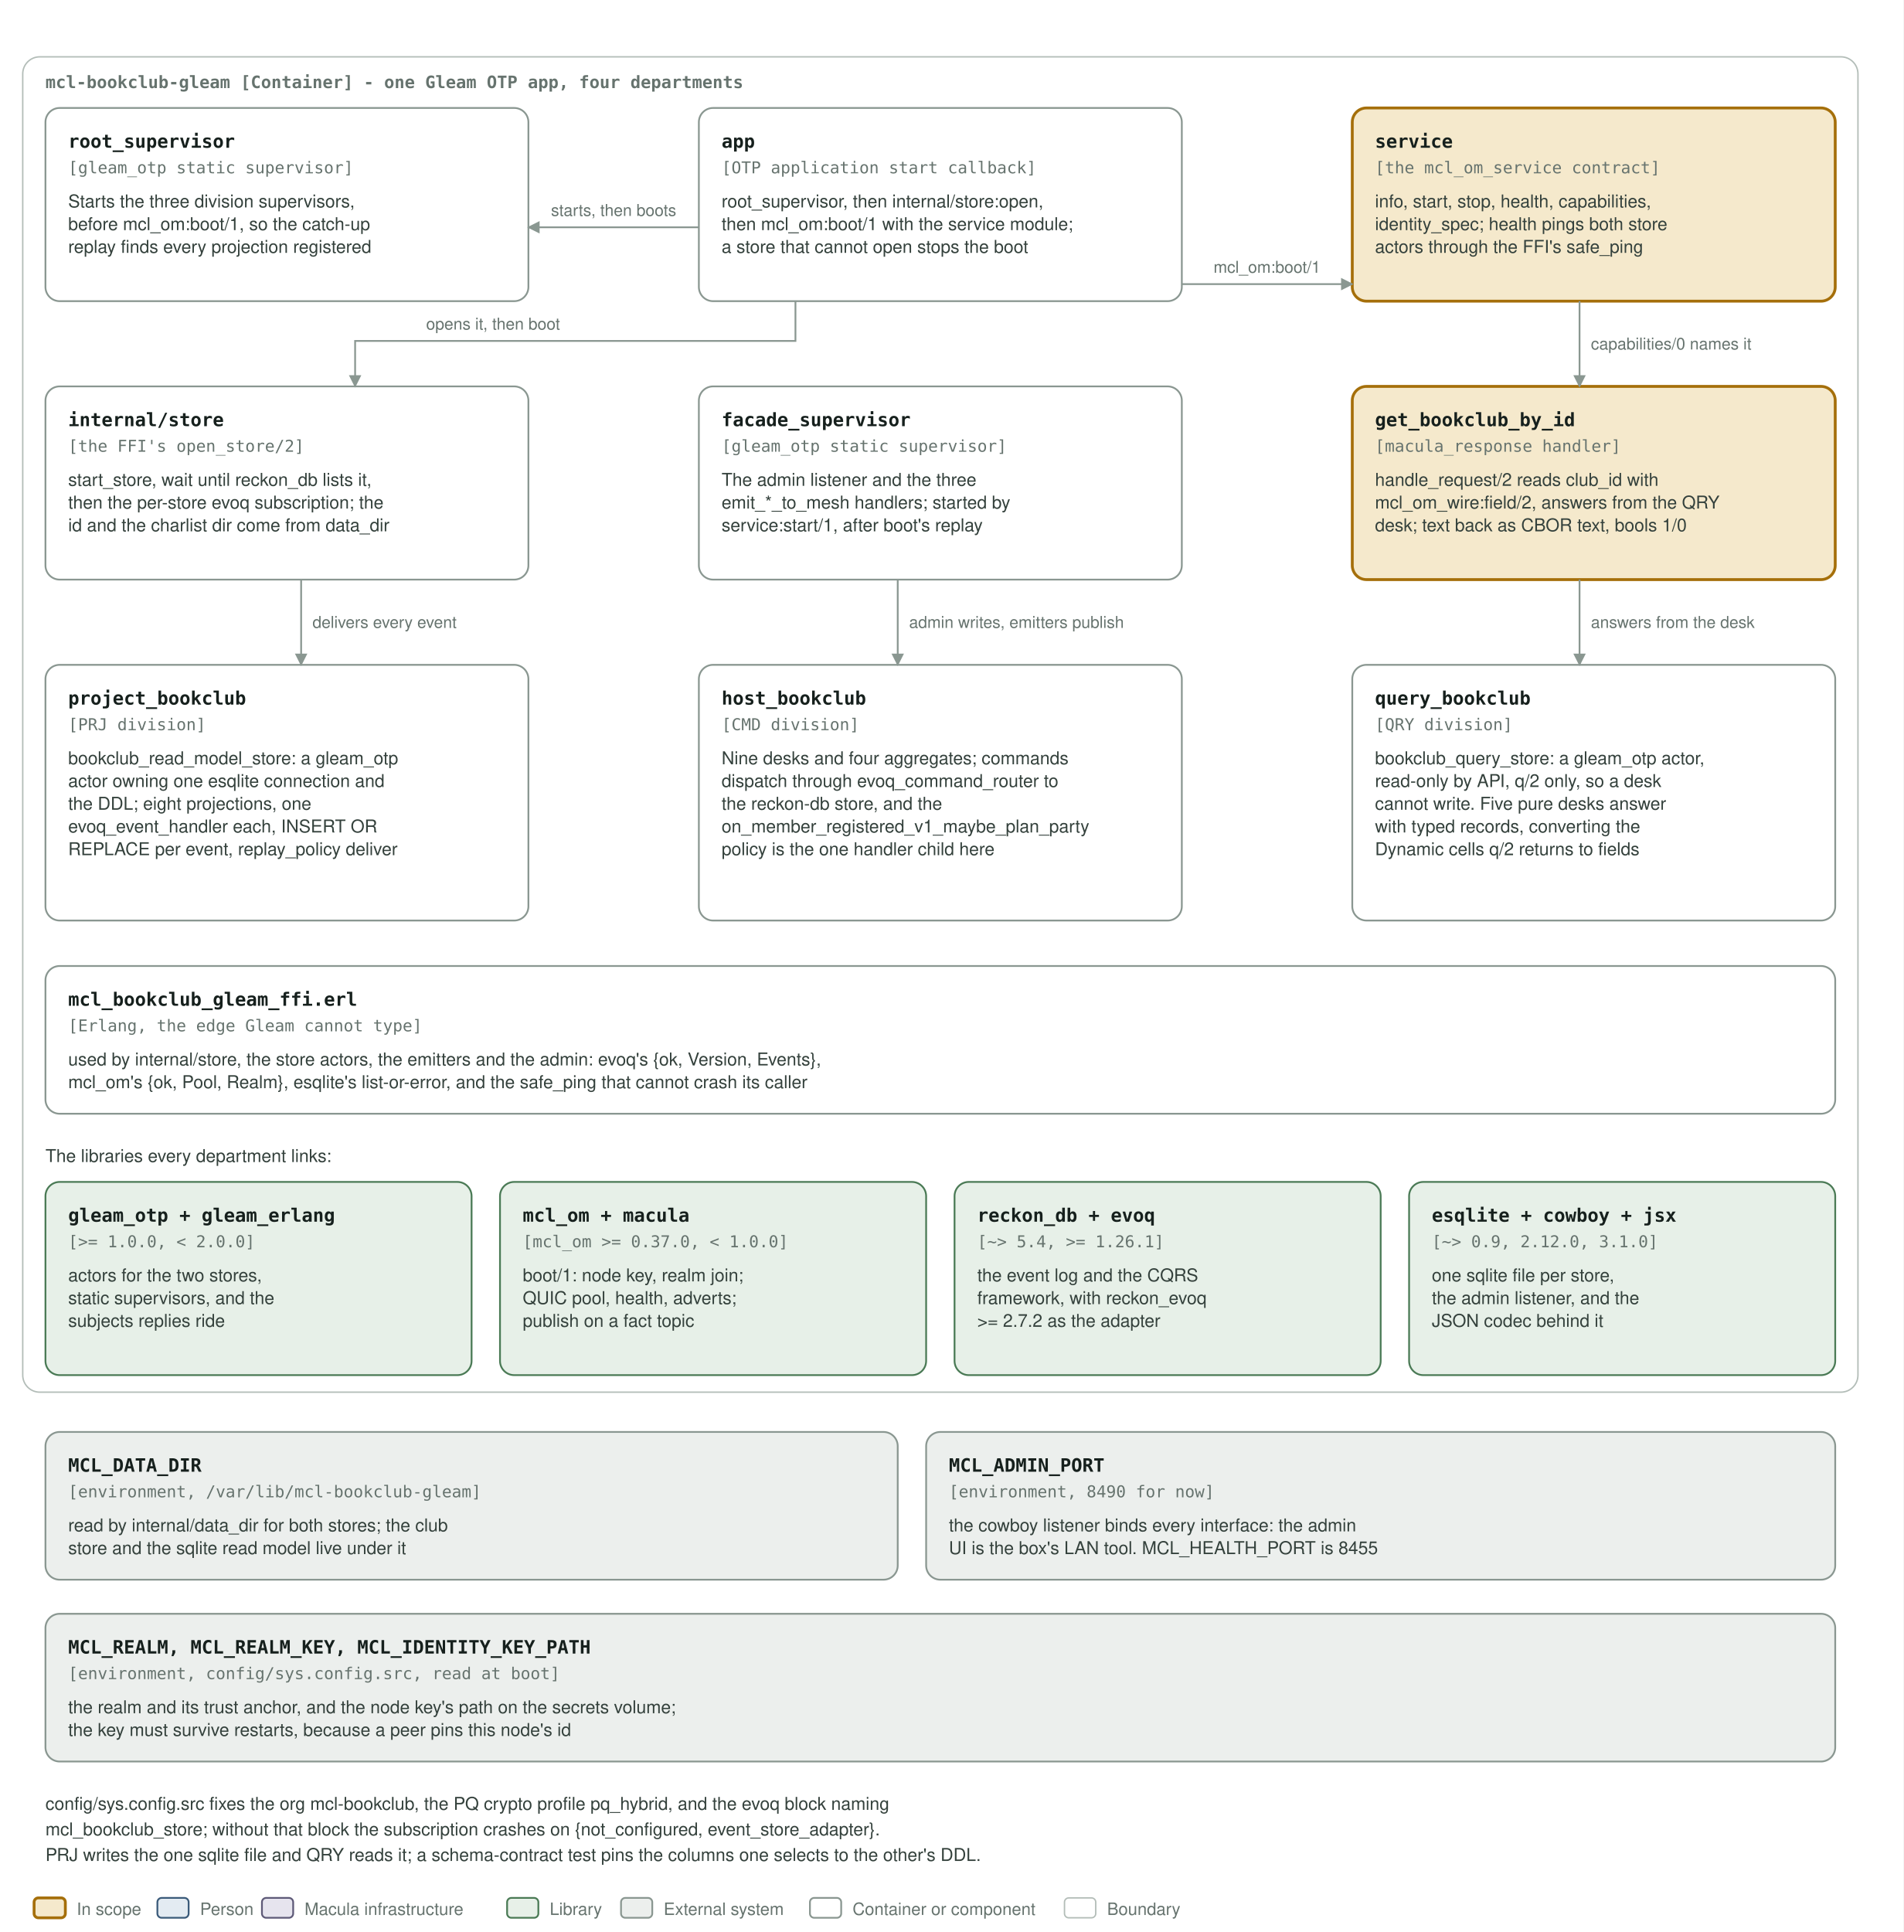
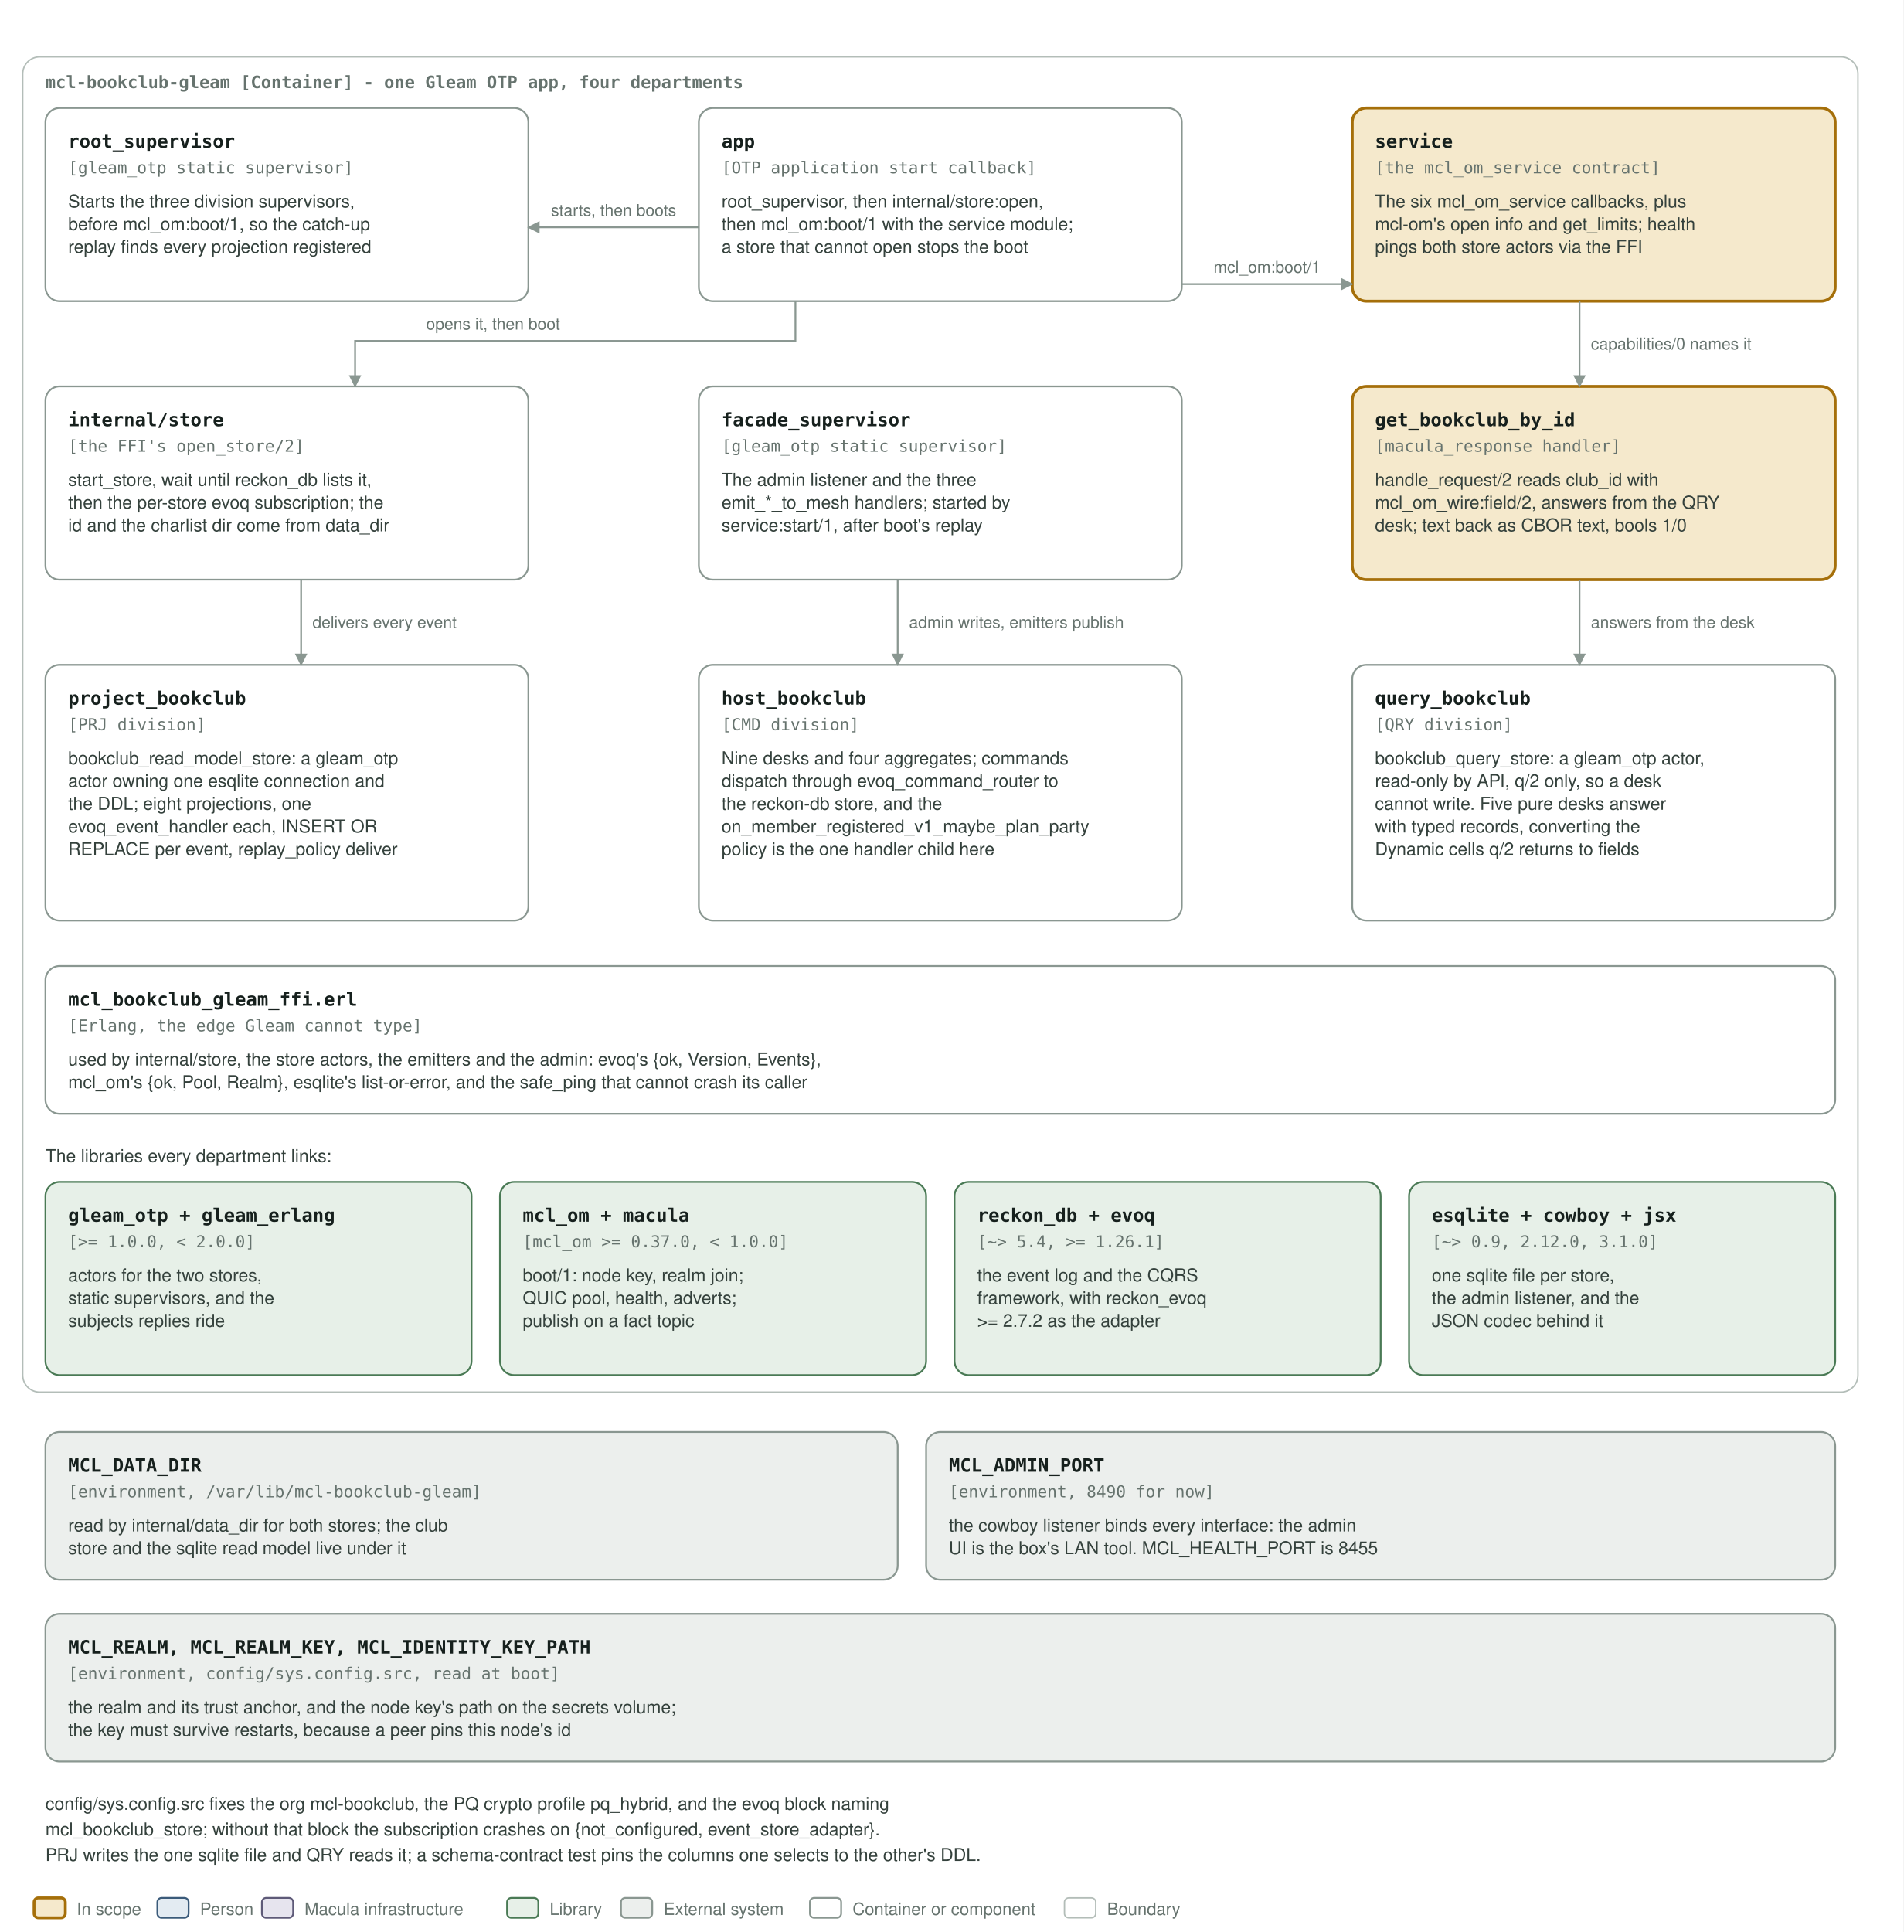
<svg xmlns="http://www.w3.org/2000/svg" viewBox="0 0 1340 1360" role="img" aria-label="mcl-bookclub-gleam components">
  <style>
.t-name { font-family: "Atkinson Hyperlegible", "Segoe UI", system-ui, -apple-system, Helvetica, Arial, sans-serif; font-size: 15px; font-weight: 700; }
.t-desc { font-family: "Atkinson Hyperlegible", "Segoe UI", system-ui, -apple-system, Helvetica, Arial, sans-serif; font-size: 12.5px; }
.t-rel { font-family: "Atkinson Hyperlegible", "Segoe UI", system-ui, -apple-system, Helvetica, Arial, sans-serif; font-size: 11.5px; paint-order: stroke; stroke-width: 4px; stroke-linejoin: round; }
.t-code { font-family: "JetBrains Mono", ui-monospace, Menlo, Consolas, monospace; font-size: 13px; font-weight: 600; }
.t-type { font-family: "JetBrains Mono", ui-monospace, Menlo, Consolas, monospace; font-size: 11.5px; }
.t-bound { font-family: "JetBrains Mono", ui-monospace, Menlo, Consolas, monospace; font-size: 12px; font-weight: 600; }
.t-leg { font-family: "Atkinson Hyperlegible", "Segoe UI", system-ui, -apple-system, Helvetica, Arial, sans-serif; font-size: 12px; }
.edge { fill: none; stroke-width: 1.25; }
.edge-later { fill: none; stroke-width: 1.25; stroke-dasharray: 5 4; }
.bg { fill: #FFFFFF; }
.b-sys { fill: #F5E9CC; stroke: #A56F0A; stroke-width: 2; }
.b-per { fill: #E3EBF2; stroke: #3B5B7A; stroke-width: 1.25; }
.b-mac { fill: #E6E4EE; stroke: #5E5A78; stroke-width: 1.25; }
.b-lib { fill: #E7F0E8; stroke: #4A7A55; stroke-width: 1.25; }
.b-ext { fill: #ECEFED; stroke: #8A9791; stroke-width: 1.25; }
.b-cmp { fill: #FFFFFF; stroke: #8A9791; stroke-width: 1.25; }
.b-later { fill: none; stroke: #8A9791; stroke-width: 1.25; stroke-dasharray: 5 4; }
.bound { fill: none; stroke: #B3BDB8; stroke-width: 1; }
.head { fill: #3B5B7A; }
.t-name, .t-code { fill: #16201D; }
.t-type, .t-bound, .t-leg { fill: #66736E; }
.t-desc { fill: #34413C; }
.t-rel { fill: #66736E; stroke: #FFFFFF; }
.edge, .edge-later { stroke: #8A9791; }
.arrowhead { fill: #8A9791; }
@media (prefers-color-scheme: dark) {
.bg { fill: #171F1C; }
.b-sys { fill: #3A2E13; stroke: #E3AA3C; }
.b-per { fill: #1D2A36; stroke: #8EB4D8; }
.b-mac { fill: #26243A; stroke: #A9A4C8; }
.b-lib { fill: #1A241C; stroke: #8FBE9B; }
.b-ext { fill: #1C2421; stroke: #7D8B85; }
.b-cmp { fill: #171F1C; stroke: #7D8B85; }
.b-later { stroke: #7D8B85; }
.bound { stroke: #4A5752; }
.head { fill: #8EB4D8; }
.t-name, .t-code { fill: #E6ECE9; }
.t-type, .t-bound, .t-leg { fill: #93A09A; }
.t-desc { fill: #C3CDC8; }
.t-rel { fill: #93A09A; stroke: #171F1C; }
.edge, .edge-later { stroke: #7D8B85; }
.arrowhead { fill: #7D8B85; }
}
</style>
  <defs>
    <marker id="a" viewBox="0 0 10 10" refX="9" refY="5" markerWidth="7" markerHeight="7" orient="auto-start-reverse">
      <path class="arrowhead" d="M0 0L10 5L0 10z" />
    </marker>
  </defs>
  <rect class="bg" x="0" y="0" width="1340" height="1360" />
  <rect class="bound" x="16" y="40" width="1292" height="940" rx="12" />
  <text class="t-bound" x="32" y="62">mcl-bookclub-gleam [Container] - one Gleam OTP app, four departments</text>
  <rect class="b-cmp" x="32" y="76" width="340" height="136" rx="10" />
  <text class="t-code" x="48" y="104">root_supervisor</text>
  <text class="t-type" x="48" y="122">[gleam_otp static supervisor]</text>
  <text class="t-desc" x="48" y="146">Starts the three division supervisors,</text>
  <text class="t-desc" x="48" y="162">before mcl_om:boot/1, so the catch-up</text>
  <text class="t-desc" x="48" y="178">replay finds every projection registered</text>
  <rect class="b-cmp" x="492" y="76" width="340" height="136" rx="10" />
  <text class="t-code" x="508" y="104">app</text>
  <text class="t-type" x="508" y="122">[OTP application start callback]</text>
  <text class="t-desc" x="508" y="146">root_supervisor, then internal/store:open,</text>
  <text class="t-desc" x="508" y="162">then mcl_om:boot/1 with the service module;</text>
  <text class="t-desc" x="508" y="178">a store that cannot open stops the boot</text>
  <rect class="b-sys" x="952" y="76" width="340" height="136" rx="10" />
  <text class="t-code" x="968" y="104">service</text>
  <text class="t-type" x="968" y="122">[the mcl_om_service contract]</text>
-   <text class="t-desc" x="968" y="146">info, start, stop, health, capabilities,</text>
-   <text class="t-desc" x="968" y="162">identity_spec; health pings both store</text>
-   <text class="t-desc" x="968" y="178">actors through the FFI's safe_ping</text>
+   <text class="t-desc" x="968" y="146">The six mcl_om_service callbacks, plus</text>
+   <text class="t-desc" x="968" y="162">mcl-om's open info and get_limits; health</text>
+   <text class="t-desc" x="968" y="178">pings both store actors via the FFI</text>
  <rect class="b-cmp" x="32" y="272" width="340" height="136" rx="10" />
  <text class="t-code" x="48" y="300">internal/store</text>
  <text class="t-type" x="48" y="318">[the FFI's open_store/2]</text>
  <text class="t-desc" x="48" y="342">start_store, wait until reckon_db lists it,</text>
  <text class="t-desc" x="48" y="358">then the per-store evoq subscription; the</text>
  <text class="t-desc" x="48" y="374">id and the charlist dir come from data_dir</text>
  <rect class="b-cmp" x="492" y="272" width="340" height="136" rx="10" />
  <text class="t-code" x="508" y="300">facade_supervisor</text>
  <text class="t-type" x="508" y="318">[gleam_otp static supervisor]</text>
  <text class="t-desc" x="508" y="342">The admin listener and the three</text>
  <text class="t-desc" x="508" y="358">emit_*_to_mesh handlers; started by</text>
  <text class="t-desc" x="508" y="374">service:start/1, after boot's replay</text>
  <rect class="b-sys" x="952" y="272" width="340" height="136" rx="10" />
  <text class="t-code" x="968" y="300">get_bookclub_by_id</text>
  <text class="t-type" x="968" y="318">[macula_response handler]</text>
  <text class="t-desc" x="968" y="342">handle_request/2 reads club_id with</text>
  <text class="t-desc" x="968" y="358">mcl_om_wire:field/2, answers from the QRY</text>
  <text class="t-desc" x="968" y="374">desk; text back as CBOR text, bools 1/0</text>
  <rect class="b-cmp" x="32" y="468" width="340" height="180" rx="10" />
  <text class="t-code" x="48" y="496">project_bookclub</text>
  <text class="t-type" x="48" y="514">[PRJ division]</text>
  <text class="t-desc" x="48" y="538">bookclub_read_model_store: a gleam_otp</text>
  <text class="t-desc" x="48" y="554">actor owning one esqlite connection and</text>
  <text class="t-desc" x="48" y="570">the DDL; eight projections, one</text>
  <text class="t-desc" x="48" y="586">evoq_event_handler each, INSERT OR</text>
  <text class="t-desc" x="48" y="602">REPLACE per event, replay_policy deliver</text>
  <rect class="b-cmp" x="492" y="468" width="340" height="180" rx="10" />
  <text class="t-code" x="508" y="496">host_bookclub</text>
  <text class="t-type" x="508" y="514">[CMD division]</text>
  <text class="t-desc" x="508" y="538">Nine desks and four aggregates; commands</text>
  <text class="t-desc" x="508" y="554">dispatch through evoq_command_router to</text>
  <text class="t-desc" x="508" y="570">the reckon-db store, and the</text>
  <text class="t-desc" x="508" y="586">on_member_registered_v1_maybe_plan_party</text>
  <text class="t-desc" x="508" y="602">policy is the one handler child here</text>
  <rect class="b-cmp" x="952" y="468" width="340" height="180" rx="10" />
  <text class="t-code" x="968" y="496">query_bookclub</text>
  <text class="t-type" x="968" y="514">[QRY division]</text>
  <text class="t-desc" x="968" y="538">bookclub_query_store: a gleam_otp actor,</text>
  <text class="t-desc" x="968" y="554">read-only by API, q/2 only, so a desk</text>
  <text class="t-desc" x="968" y="570">cannot write. Five pure desks answer</text>
  <text class="t-desc" x="968" y="586">with typed records, converting the</text>
  <text class="t-desc" x="968" y="602">Dynamic cells q/2 returns to fields</text>
  <rect class="b-cmp" x="32" y="680" width="1260" height="104" rx="10" />
  <text class="t-code" x="48" y="708">mcl_bookclub_gleam_ffi.erl</text>
  <text class="t-type" x="48" y="726">[Erlang, the edge Gleam cannot type]</text>
  <text class="t-desc" x="48" y="750">used by internal/store, the store actors, the emitters and the admin: evoq's {ok, Version, Events},</text>
  <text class="t-desc" x="48" y="766">mcl_om's {ok, Pool, Realm}, esqlite's list-or-error, and the safe_ping that cannot crash its caller</text>
  <text class="t-desc" x="32" y="818">The libraries every department links:</text>
  <rect class="b-lib" x="32" y="832" width="300" height="136" rx="10" />
  <text class="t-code" x="48" y="860">gleam_otp + gleam_erlang</text>
  <text class="t-type" x="48" y="878">[&gt;= 1.0.0, &lt; 2.0.0]</text>
  <text class="t-desc" x="48" y="902">actors for the two stores,</text>
  <text class="t-desc" x="48" y="918">static supervisors, and the</text>
  <text class="t-desc" x="48" y="934">subjects replies ride</text>
  <rect class="b-lib" x="352" y="832" width="300" height="136" rx="10" />
  <text class="t-code" x="368" y="860">mcl_om + macula</text>
  <text class="t-type" x="368" y="878">[mcl_om &gt;= 0.37.0, &lt; 1.0.0]</text>
  <text class="t-desc" x="368" y="902">boot/1: node key, realm join;</text>
  <text class="t-desc" x="368" y="918">QUIC pool, health, adverts;</text>
  <text class="t-desc" x="368" y="934">publish on a fact topic</text>
  <rect class="b-lib" x="672" y="832" width="300" height="136" rx="10" />
  <text class="t-code" x="688" y="860">reckon_db + evoq</text>
  <text class="t-type" x="688" y="878">[~&gt; 5.4, &gt;= 1.26.1]</text>
  <text class="t-desc" x="688" y="902">the event log and the CQRS</text>
  <text class="t-desc" x="688" y="918">framework, with reckon_evoq</text>
  <text class="t-desc" x="688" y="934">&gt;= 2.7.2 as the adapter</text>
  <rect class="b-lib" x="992" y="832" width="300" height="136" rx="10" />
  <text class="t-code" x="1008" y="860">esqlite + cowboy + jsx</text>
  <text class="t-type" x="1008" y="878">[~&gt; 0.9, 2.12.0, 3.1.0]</text>
  <text class="t-desc" x="1008" y="902">one sqlite file per store,</text>
  <text class="t-desc" x="1008" y="918">the admin listener, and the</text>
  <text class="t-desc" x="1008" y="934">JSON codec behind it</text>
  <path class="edge" d="M492 160H372" marker-end="url(#a)" />
  <text class="t-rel" x="432" y="152" text-anchor="middle">starts, then boots</text>
  <path class="edge" d="M832 200H952" marker-end="url(#a)" />
  <text class="t-rel" x="892" y="192" text-anchor="middle">mcl_om:boot/1</text>
  <path class="edge" d="M560 212V240H250V272" marker-end="url(#a)" />
  <text class="t-rel" x="300" y="232">opens it, then boot</text>
  <path class="edge" d="M1112 212V272" marker-end="url(#a)" />
  <text class="t-rel" x="1120" y="246">capabilities/0 names it</text>
  <path class="edge" d="M212 408V468" marker-end="url(#a)" />
  <text class="t-rel" x="220" y="442">delivers every event</text>
  <path class="edge" d="M632 408V468" marker-end="url(#a)" />
  <text class="t-rel" x="640" y="442">admin writes, emitters publish</text>
  <path class="edge" d="M1112 408V468" marker-end="url(#a)" />
  <text class="t-rel" x="1120" y="442">answers from the desk</text>
  <rect class="b-ext" x="32" y="1008" width="600" height="104" rx="10" />
  <text class="t-code" x="48" y="1036">MCL_DATA_DIR</text>
  <text class="t-type" x="48" y="1054">[environment, /var/lib/mcl-bookclub-gleam]</text>
  <text class="t-desc" x="48" y="1078">read by internal/data_dir for both stores; the club</text>
  <text class="t-desc" x="48" y="1094">store and the sqlite read model live under it</text>
  <rect class="b-ext" x="652" y="1008" width="640" height="104" rx="10" />
  <text class="t-code" x="668" y="1036">MCL_ADMIN_PORT</text>
  <text class="t-type" x="668" y="1054">[environment, 8490 for now]</text>
  <text class="t-desc" x="668" y="1078">the cowboy listener binds every interface: the admin</text>
  <text class="t-desc" x="668" y="1094">UI is the box's LAN tool. MCL_HEALTH_PORT is 8455</text>
  <rect class="b-ext" x="32" y="1136" width="1260" height="104" rx="10" />
  <text class="t-code" x="48" y="1164">MCL_REALM, MCL_REALM_KEY, MCL_IDENTITY_KEY_PATH</text>
  <text class="t-type" x="48" y="1182">[environment, config/sys.config.src, read at boot]</text>
  <text class="t-desc" x="48" y="1206">the realm and its trust anchor, and the node key's path on the secrets volume;</text>
  <text class="t-desc" x="48" y="1222">the key must survive restarts, because a peer pins this node's id</text>
  <text class="t-desc" x="32" y="1274">config/sys.config.src fixes the org mcl-bookclub, the PQ crypto profile pq_hybrid, and the evoq block naming</text>
  <text class="t-desc" x="32" y="1292">mcl_bookclub_store; without that block the subscription crashes on {not_configured, event_store_adapter}.</text>
  <text class="t-desc" x="32" y="1310">PRJ writes the one sqlite file and QRY reads it; a schema-contract test pins the columns one selects to the other's DDL.</text>
  <rect class="b-sys" x="24" y="1336" width="22" height="14" rx="3" />
  <text class="t-leg" x="54" y="1348">In scope</text>
  <rect class="b-per" x="110.8" y="1336" width="22" height="14" rx="3" />
  <text class="t-leg" x="140.8" y="1348">Person</text>
  <rect class="b-mac" x="184.4" y="1336" width="22" height="14" rx="3" />
  <text class="t-leg" x="214.4" y="1348">Macula infrastructure</text>
  <rect class="b-lib" x="357.0" y="1336" width="22" height="14" rx="3" />
  <text class="t-leg" x="387.0" y="1348">Library</text>
  <rect class="b-ext" x="437.2" y="1336" width="22" height="14" rx="3" />
  <text class="t-leg" x="467.2" y="1348">External system</text>
  <rect class="b-cmp" x="570.2" y="1336" width="22" height="14" rx="3" />
  <text class="t-leg" x="600.2" y="1348">Container or component</text>
  <rect class="bound" x="749.4" y="1336" width="22" height="14" rx="3" />
  <text class="t-leg" x="779.4" y="1348">Boundary</text>
</svg>
